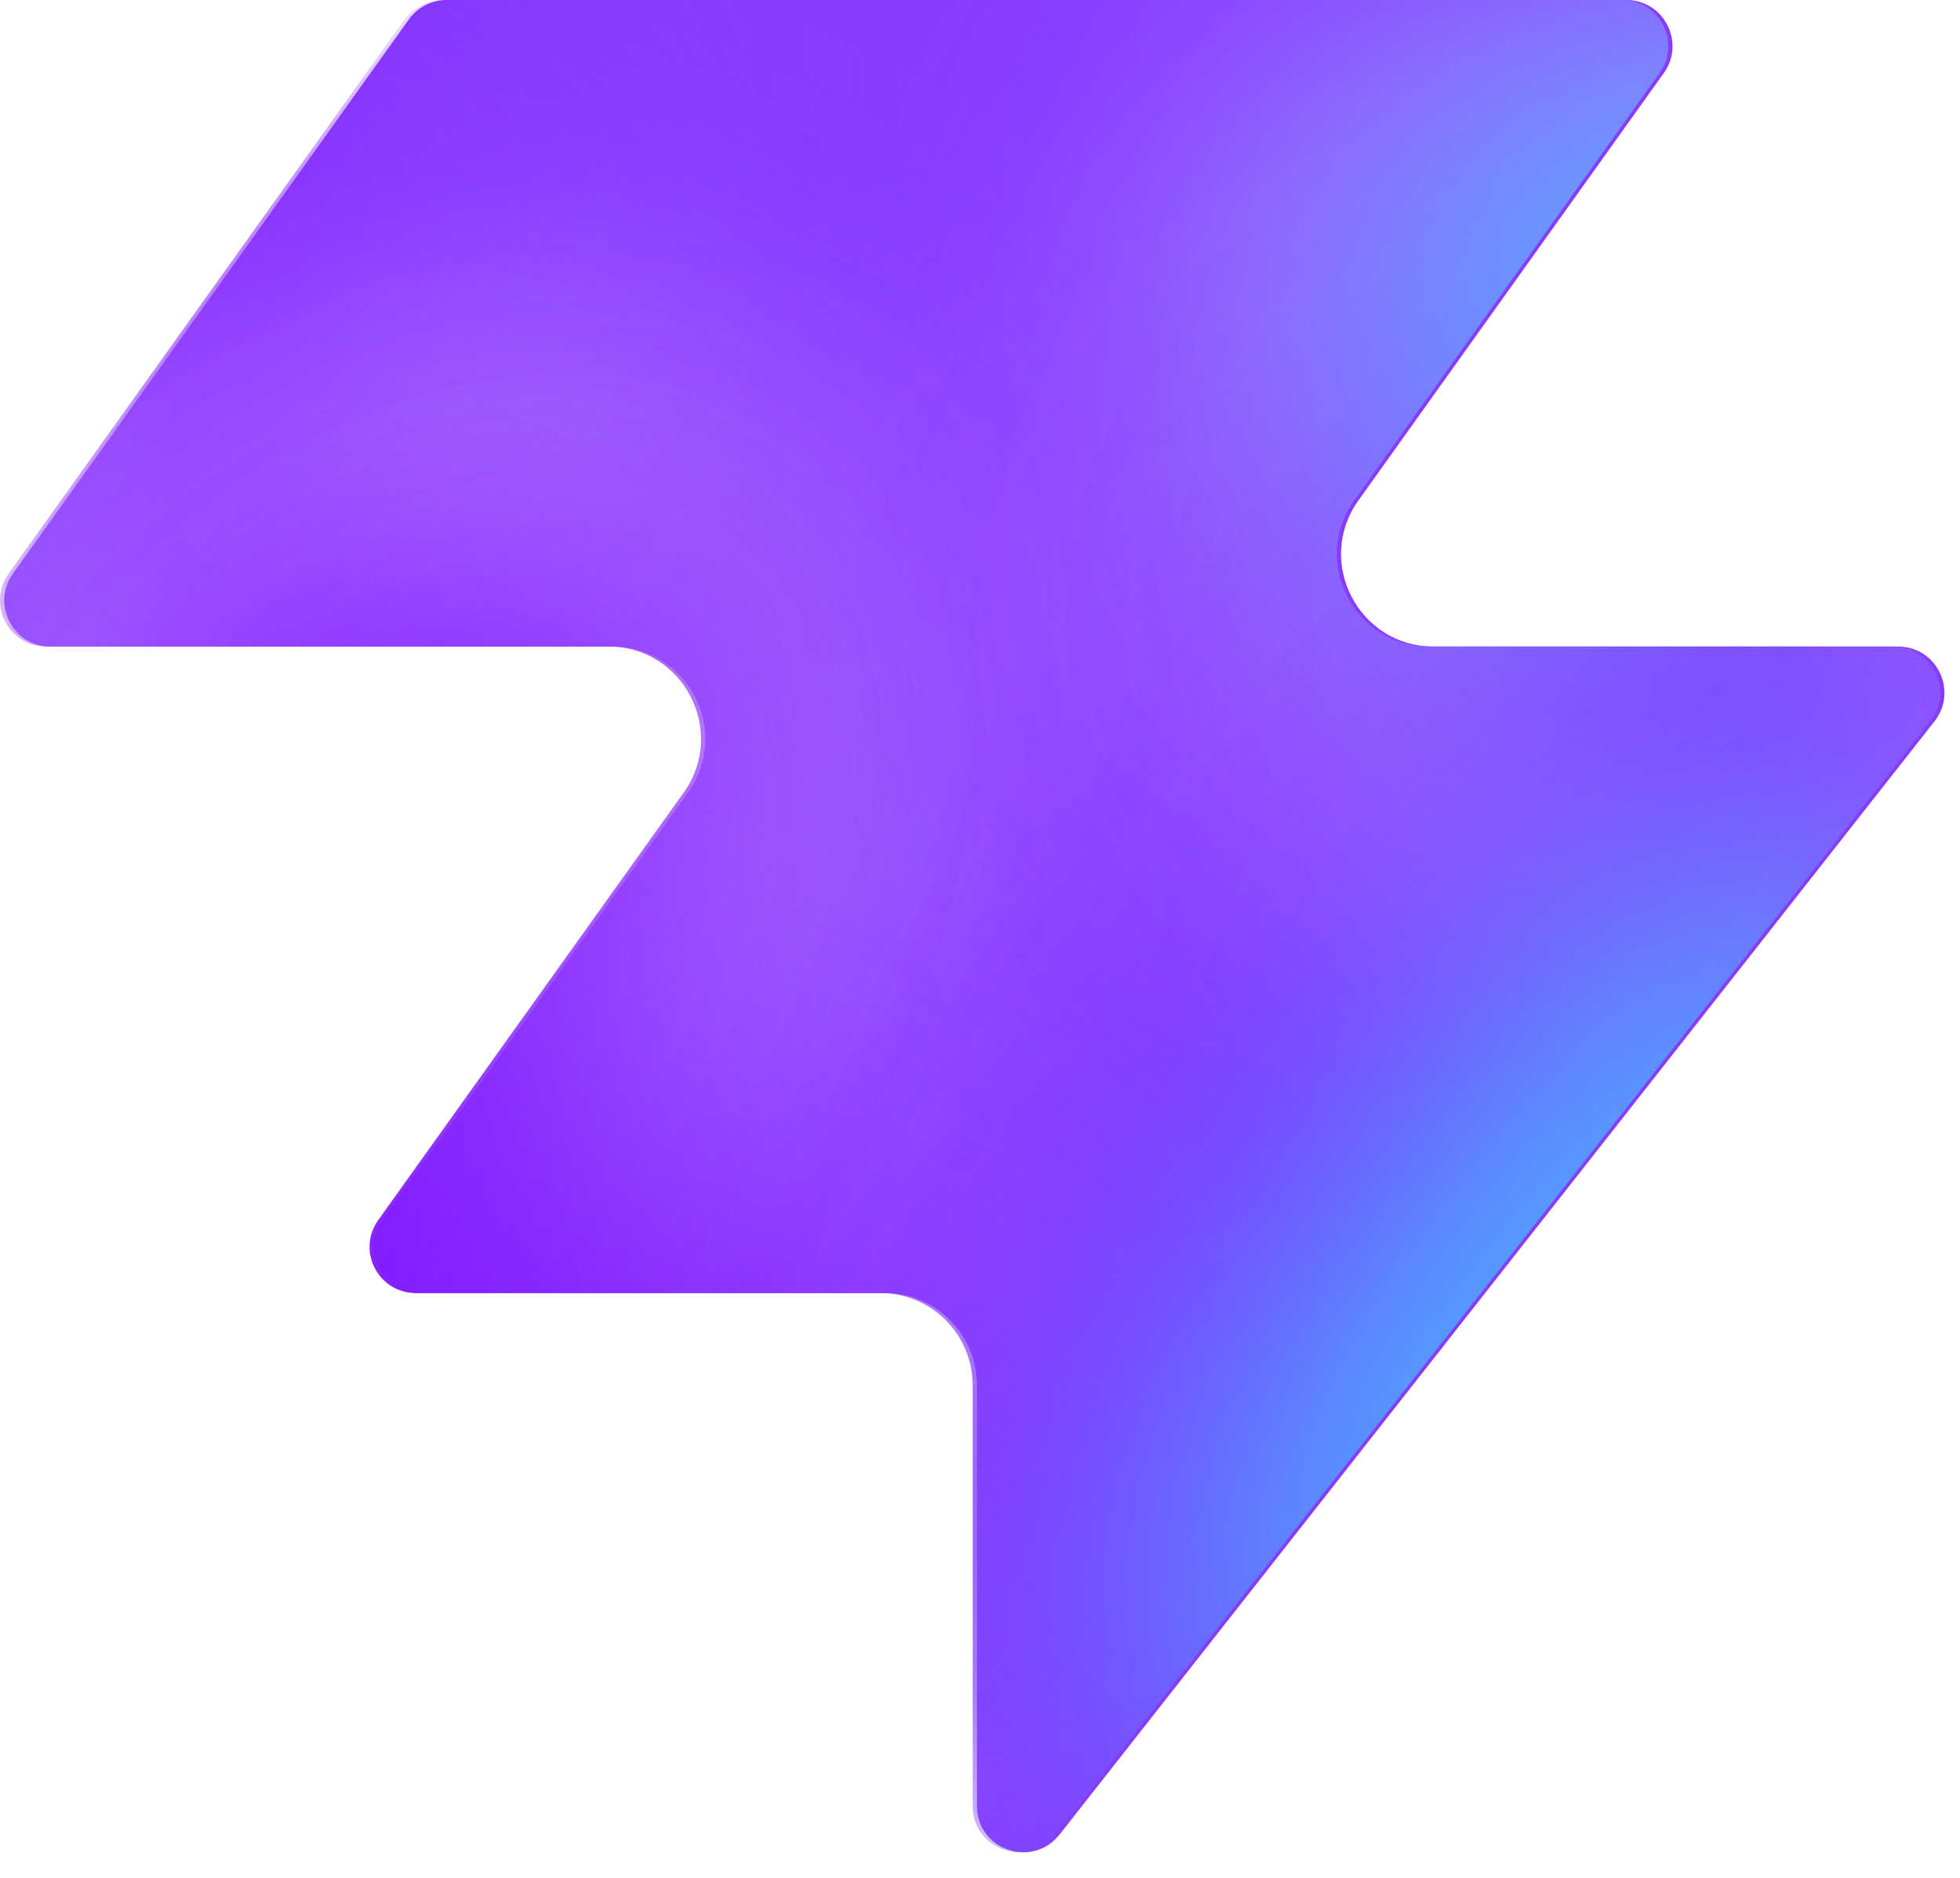
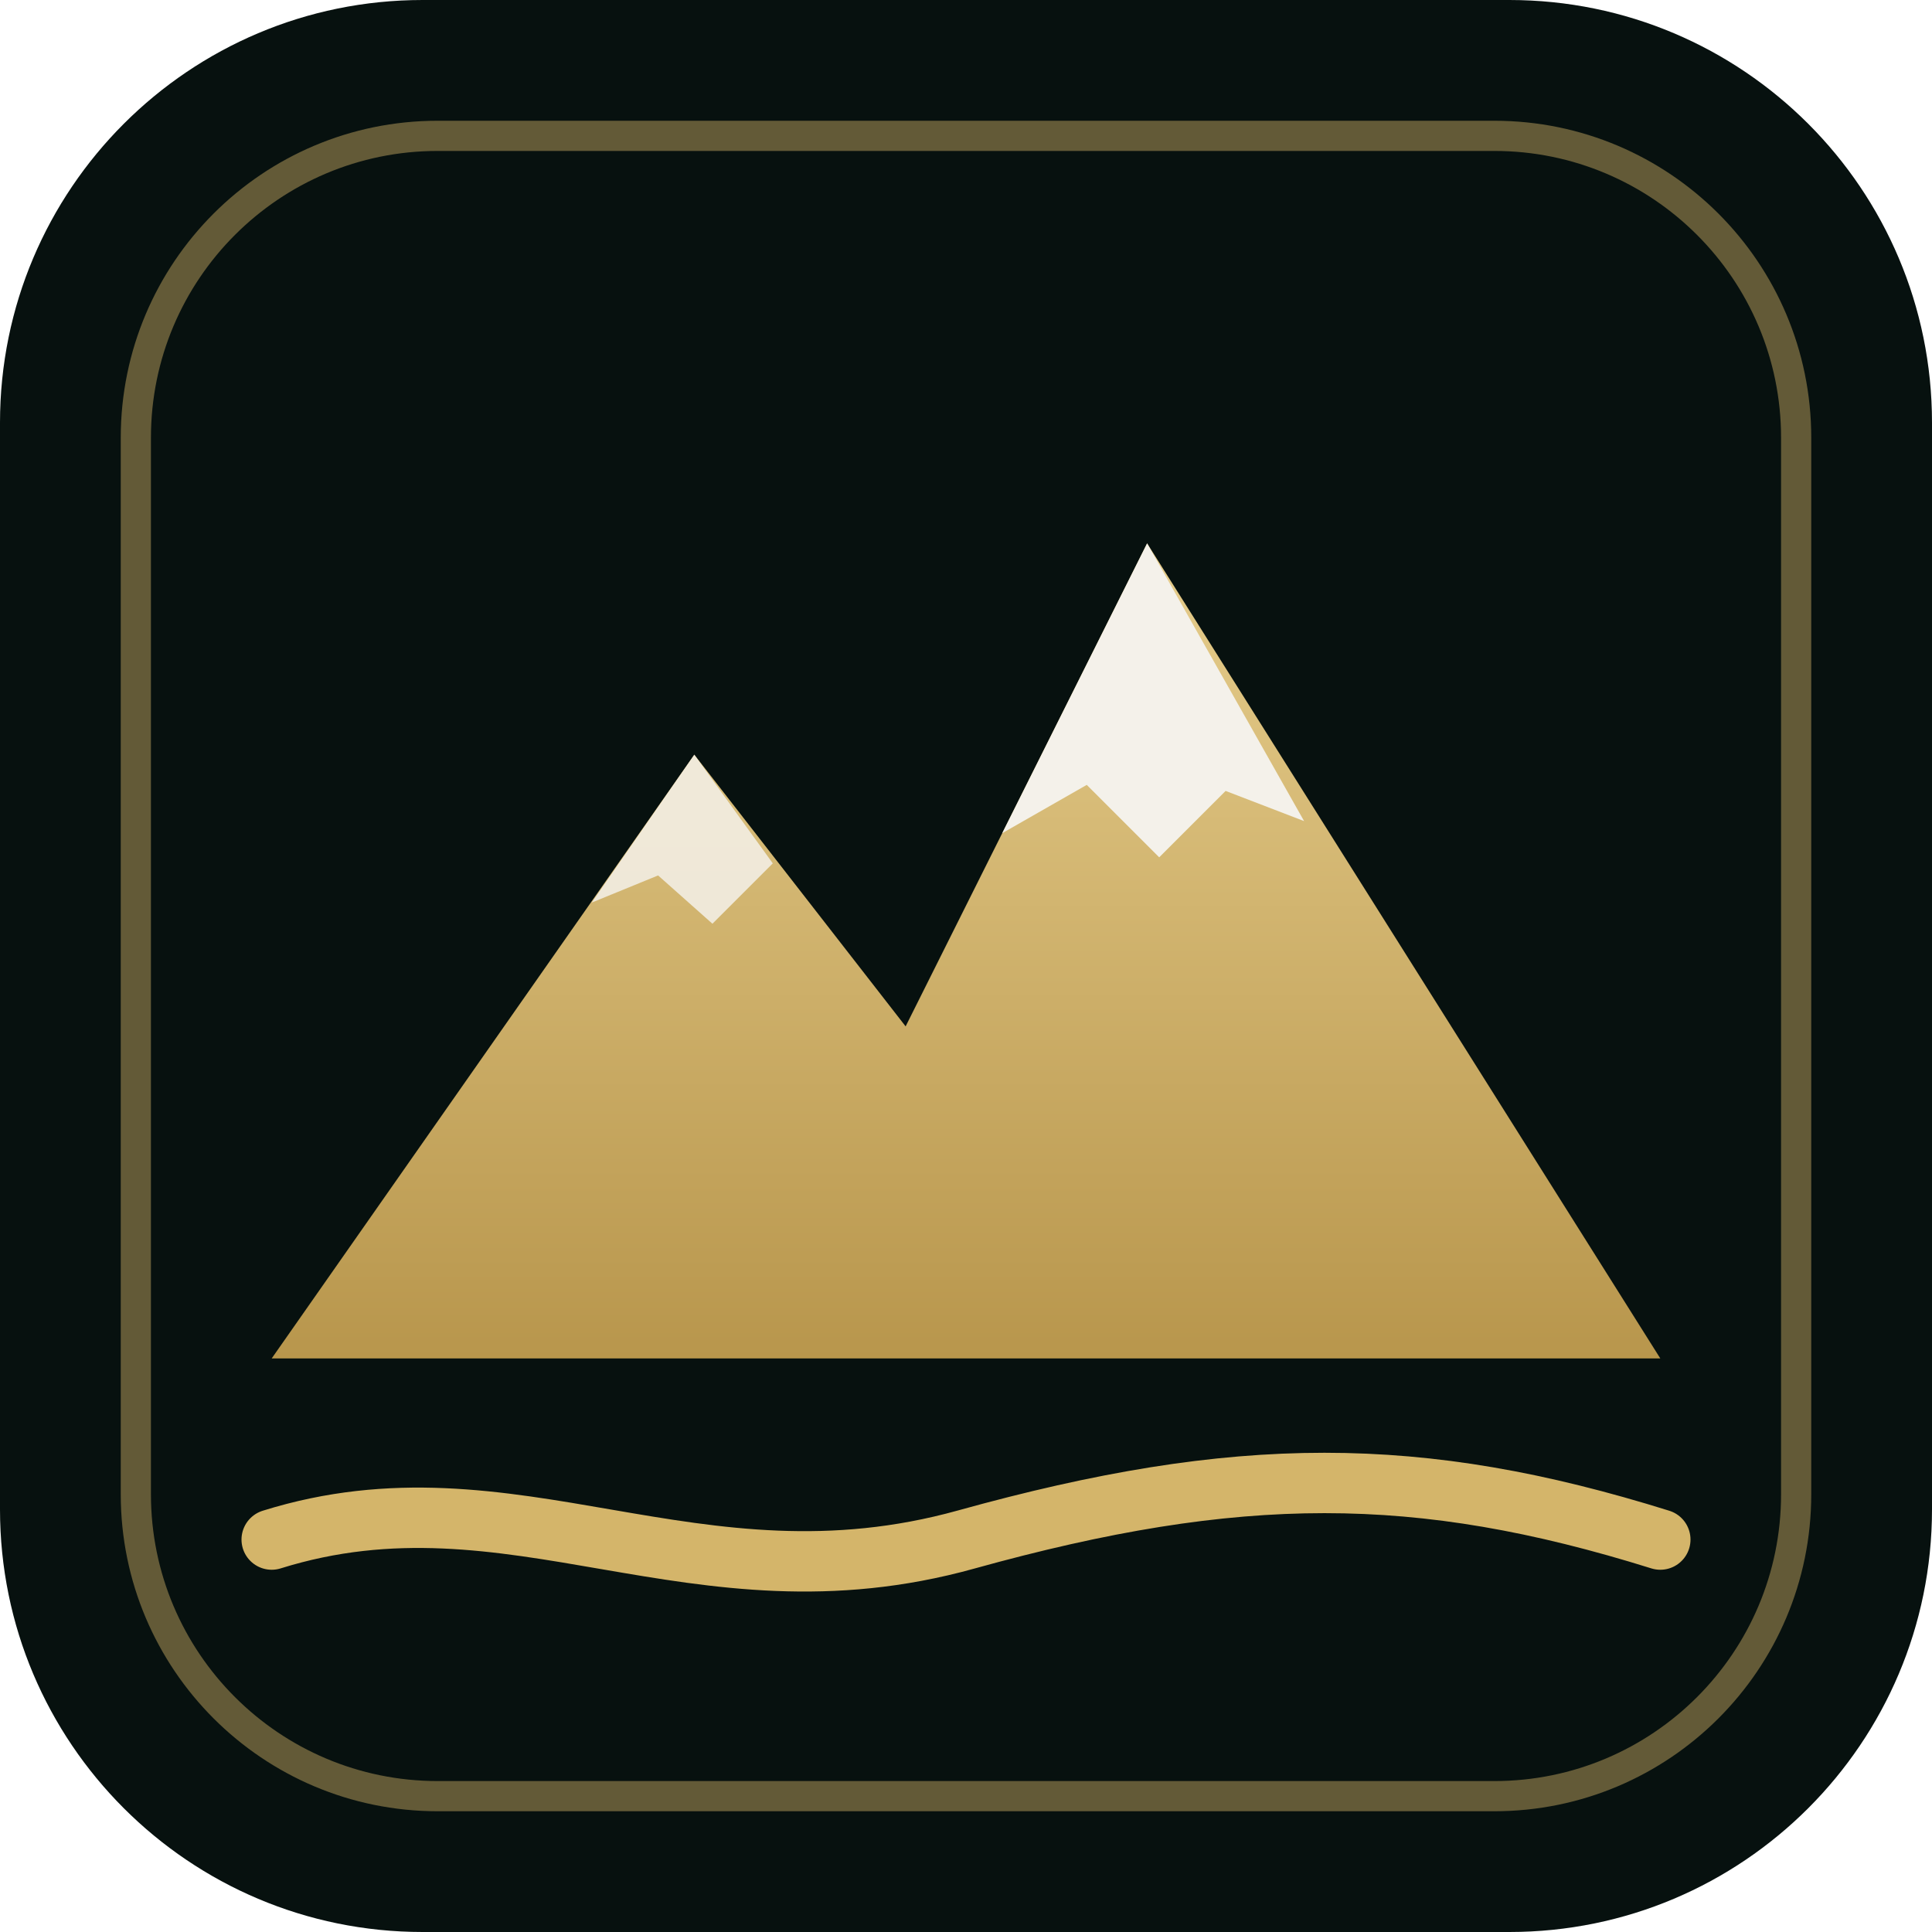
- <svg xmlns="http://www.w3.org/2000/svg" width="48" height="46" fill="none" viewBox="0 0 48 46">
-   <path fill="#863bff" d="M25.946 44.938c-.664.845-2.021.375-2.021-.698V33.937a2.26 2.26 0 0 0-2.262-2.262H10.287c-.92 0-1.456-1.04-.92-1.788l7.48-10.471c1.07-1.497 0-3.578-1.842-3.578H1.237c-.92 0-1.456-1.04-.92-1.788L10.013.474c.214-.297.556-.474.92-.474h28.894c.92 0 1.456 1.04.92 1.788l-7.48 10.471c-1.07 1.498 0 3.579 1.842 3.579h11.377c.943 0 1.473 1.088.89 1.83L25.947 44.94z" style="fill:#863bff;fill:color(display-p3 .525 .23 1);fill-opacity:1" />
-   <mask id="a" width="48" height="46" x="0" y="0" maskUnits="userSpaceOnUse" style="mask-type:alpha">
-     <path fill="#000" d="M25.842 44.938c-.664.844-2.021.375-2.021-.698V33.937a2.26 2.26 0 0 0-2.262-2.262H10.183c-.92 0-1.456-1.04-.92-1.788l7.48-10.471c1.07-1.498 0-3.579-1.842-3.579H1.133c-.92 0-1.456-1.04-.92-1.787L9.91.473c.214-.297.556-.474.92-.474h28.894c.92 0 1.456 1.04.92 1.788l-7.48 10.471c-1.07 1.498 0 3.578 1.842 3.578h11.377c.943 0 1.473 1.088.89 1.832L25.843 44.94z" style="fill:#000;fill-opacity:1" />
-   </mask>
-   <g mask="url(#a)">
-     <g filter="url(#b)">
-       <ellipse cx="5.508" cy="14.704" fill="#ede6ff" rx="5.508" ry="14.704" style="fill:#ede6ff;fill:color(display-p3 .927 .903 1);fill-opacity:1" transform="matrix(.00324 1 1 -.00324 -4.47 31.516)" />
-     </g>
-     <g filter="url(#c)">
-       <ellipse cx="10.399" cy="29.851" fill="#ede6ff" rx="10.399" ry="29.851" style="fill:#ede6ff;fill:color(display-p3 .927 .903 1);fill-opacity:1" transform="matrix(.00324 1 1 -.00324 -39.328 7.883)" />
-     </g>
-     <g filter="url(#d)">
-       <ellipse cx="5.508" cy="30.487" fill="#7e14ff" rx="5.508" ry="30.487" style="fill:#7e14ff;fill:color(display-p3 .492 .077 1);fill-opacity:1" transform="rotate(89.814 -25.913 -14.639)scale(1 -1)" />
-     </g>
-     <g filter="url(#e)">
-       <ellipse cx="5.508" cy="30.599" fill="#7e14ff" rx="5.508" ry="30.599" style="fill:#7e14ff;fill:color(display-p3 .492 .077 1);fill-opacity:1" transform="rotate(89.814 -32.644 -3.334)scale(1 -1)" />
-     </g>
-     <g filter="url(#f)">
-       <ellipse cx="5.508" cy="30.599" fill="#7e14ff" rx="5.508" ry="30.599" style="fill:#7e14ff;fill:color(display-p3 .492 .077 1);fill-opacity:1" transform="matrix(.00324 1 1 -.00324 -34.34 30.47)" />
-     </g>
-     <g filter="url(#g)">
-       <ellipse cx="14.072" cy="22.078" fill="#ede6ff" rx="14.072" ry="22.078" style="fill:#ede6ff;fill:color(display-p3 .927 .903 1);fill-opacity:1" transform="rotate(93.35 24.506 48.493)scale(-1 1)" />
-     </g>
-     <g filter="url(#h)">
-       <ellipse cx="3.47" cy="21.501" fill="#7e14ff" rx="3.47" ry="21.501" style="fill:#7e14ff;fill:color(display-p3 .492 .077 1);fill-opacity:1" transform="rotate(89.009 28.708 47.59)scale(-1 1)" />
-     </g>
-     <g filter="url(#i)">
-       <ellipse cx="3.47" cy="21.501" fill="#7e14ff" rx="3.47" ry="21.501" style="fill:#7e14ff;fill:color(display-p3 .492 .077 1);fill-opacity:1" transform="rotate(89.009 28.708 47.59)scale(-1 1)" />
-     </g>
-     <g filter="url(#j)">
-       <ellipse cx=".387" cy="8.972" fill="#7e14ff" rx="4.407" ry="29.108" style="fill:#7e14ff;fill:color(display-p3 .492 .077 1);fill-opacity:1" transform="rotate(39.51 .387 8.972)" />
-     </g>
-     <g filter="url(#k)">
-       <ellipse cx="47.523" cy="-6.092" fill="#7e14ff" rx="4.407" ry="29.108" style="fill:#7e14ff;fill:color(display-p3 .492 .077 1);fill-opacity:1" transform="rotate(37.892 47.523 -6.092)" />
-     </g>
-     <g filter="url(#l)">
-       <ellipse cx="41.412" cy="6.333" fill="#47bfff" rx="5.971" ry="9.665" style="fill:#47bfff;fill:color(display-p3 .28 .748 1);fill-opacity:1" transform="rotate(37.892 41.412 6.333)" />
-     </g>
-     <g filter="url(#m)">
-       <ellipse cx="-1.879" cy="38.332" fill="#7e14ff" rx="4.407" ry="29.108" style="fill:#7e14ff;fill:color(display-p3 .492 .077 1);fill-opacity:1" transform="rotate(37.892 -1.88 38.332)" />
-     </g>
-     <g filter="url(#n)">
-       <ellipse cx="-1.879" cy="38.332" fill="#7e14ff" rx="4.407" ry="29.108" style="fill:#7e14ff;fill:color(display-p3 .492 .077 1);fill-opacity:1" transform="rotate(37.892 -1.88 38.332)" />
-     </g>
-     <g filter="url(#o)">
-       <ellipse cx="35.651" cy="29.907" fill="#7e14ff" rx="4.407" ry="29.108" style="fill:#7e14ff;fill:color(display-p3 .492 .077 1);fill-opacity:1" transform="rotate(37.892 35.651 29.907)" />
-     </g>
-     <g filter="url(#p)">
-       <ellipse cx="38.418" cy="32.4" fill="#47bfff" rx="5.971" ry="15.297" style="fill:#47bfff;fill:color(display-p3 .28 .748 1);fill-opacity:1" transform="rotate(37.892 38.418 32.4)" />
-     </g>
-   </g>
+ <svg xmlns="http://www.w3.org/2000/svg" width="64" height="64" viewBox="0 0 64 64">
  <defs>
-     <filter id="b" width="60.045" height="41.654" x="-19.77" y="16.149" color-interpolation-filters="sRGB" filterUnits="userSpaceOnUse">
-       <feFlood flood-opacity="0" result="BackgroundImageFix" />
-       <feBlend in="SourceGraphic" in2="BackgroundImageFix" result="shape" />
-       <feGaussianBlur result="effect1_foregroundBlur_2002_17158" stdDeviation="7.659" />
-     </filter>
-     <filter id="c" width="90.34" height="51.437" x="-54.613" y="-7.533" color-interpolation-filters="sRGB" filterUnits="userSpaceOnUse">
-       <feFlood flood-opacity="0" result="BackgroundImageFix" />
-       <feBlend in="SourceGraphic" in2="BackgroundImageFix" result="shape" />
-       <feGaussianBlur result="effect1_foregroundBlur_2002_17158" stdDeviation="7.659" />
-     </filter>
-     <filter id="d" width="79.355" height="29.4" x="-49.64" y="2.03" color-interpolation-filters="sRGB" filterUnits="userSpaceOnUse">
-       <feFlood flood-opacity="0" result="BackgroundImageFix" />
-       <feBlend in="SourceGraphic" in2="BackgroundImageFix" result="shape" />
-       <feGaussianBlur result="effect1_foregroundBlur_2002_17158" stdDeviation="4.596" />
-     </filter>
-     <filter id="e" width="79.579" height="29.4" x="-45.045" y="20.029" color-interpolation-filters="sRGB" filterUnits="userSpaceOnUse">
-       <feFlood flood-opacity="0" result="BackgroundImageFix" />
-       <feBlend in="SourceGraphic" in2="BackgroundImageFix" result="shape" />
-       <feGaussianBlur result="effect1_foregroundBlur_2002_17158" stdDeviation="4.596" />
-     </filter>
-     <filter id="f" width="79.579" height="29.4" x="-43.513" y="21.178" color-interpolation-filters="sRGB" filterUnits="userSpaceOnUse">
-       <feFlood flood-opacity="0" result="BackgroundImageFix" />
-       <feBlend in="SourceGraphic" in2="BackgroundImageFix" result="shape" />
-       <feGaussianBlur result="effect1_foregroundBlur_2002_17158" stdDeviation="4.596" />
-     </filter>
-     <filter id="g" width="74.749" height="58.852" x="15.756" y="-17.901" color-interpolation-filters="sRGB" filterUnits="userSpaceOnUse">
-       <feFlood flood-opacity="0" result="BackgroundImageFix" />
-       <feBlend in="SourceGraphic" in2="BackgroundImageFix" result="shape" />
-       <feGaussianBlur result="effect1_foregroundBlur_2002_17158" stdDeviation="7.659" />
-     </filter>
-     <filter id="h" width="61.377" height="25.362" x="23.548" y="2.284" color-interpolation-filters="sRGB" filterUnits="userSpaceOnUse">
-       <feFlood flood-opacity="0" result="BackgroundImageFix" />
-       <feBlend in="SourceGraphic" in2="BackgroundImageFix" result="shape" />
-       <feGaussianBlur result="effect1_foregroundBlur_2002_17158" stdDeviation="4.596" />
-     </filter>
-     <filter id="i" width="61.377" height="25.362" x="23.548" y="2.284" color-interpolation-filters="sRGB" filterUnits="userSpaceOnUse">
-       <feFlood flood-opacity="0" result="BackgroundImageFix" />
-       <feBlend in="SourceGraphic" in2="BackgroundImageFix" result="shape" />
-       <feGaussianBlur result="effect1_foregroundBlur_2002_17158" stdDeviation="4.596" />
-     </filter>
-     <filter id="j" width="56.045" height="63.649" x="-27.636" y="-22.853" color-interpolation-filters="sRGB" filterUnits="userSpaceOnUse">
-       <feFlood flood-opacity="0" result="BackgroundImageFix" />
-       <feBlend in="SourceGraphic" in2="BackgroundImageFix" result="shape" />
-       <feGaussianBlur result="effect1_foregroundBlur_2002_17158" stdDeviation="4.596" />
-     </filter>
-     <filter id="k" width="54.814" height="64.646" x="20.116" y="-38.415" color-interpolation-filters="sRGB" filterUnits="userSpaceOnUse">
-       <feFlood flood-opacity="0" result="BackgroundImageFix" />
-       <feBlend in="SourceGraphic" in2="BackgroundImageFix" result="shape" />
-       <feGaussianBlur result="effect1_foregroundBlur_2002_17158" stdDeviation="4.596" />
-     </filter>
-     <filter id="l" width="33.541" height="35.313" x="24.641" y="-11.323" color-interpolation-filters="sRGB" filterUnits="userSpaceOnUse">
-       <feFlood flood-opacity="0" result="BackgroundImageFix" />
-       <feBlend in="SourceGraphic" in2="BackgroundImageFix" result="shape" />
-       <feGaussianBlur result="effect1_foregroundBlur_2002_17158" stdDeviation="4.596" />
-     </filter>
-     <filter id="m" width="54.814" height="64.646" x="-29.286" y="6.009" color-interpolation-filters="sRGB" filterUnits="userSpaceOnUse">
-       <feFlood flood-opacity="0" result="BackgroundImageFix" />
-       <feBlend in="SourceGraphic" in2="BackgroundImageFix" result="shape" />
-       <feGaussianBlur result="effect1_foregroundBlur_2002_17158" stdDeviation="4.596" />
-     </filter>
-     <filter id="n" width="54.814" height="64.646" x="-29.286" y="6.009" color-interpolation-filters="sRGB" filterUnits="userSpaceOnUse">
-       <feFlood flood-opacity="0" result="BackgroundImageFix" />
-       <feBlend in="SourceGraphic" in2="BackgroundImageFix" result="shape" />
-       <feGaussianBlur result="effect1_foregroundBlur_2002_17158" stdDeviation="4.596" />
-     </filter>
-     <filter id="o" width="54.814" height="64.646" x="8.244" y="-2.416" color-interpolation-filters="sRGB" filterUnits="userSpaceOnUse">
-       <feFlood flood-opacity="0" result="BackgroundImageFix" />
-       <feBlend in="SourceGraphic" in2="BackgroundImageFix" result="shape" />
-       <feGaussianBlur result="effect1_foregroundBlur_2002_17158" stdDeviation="4.596" />
-     </filter>
-     <filter id="p" width="39.409" height="43.623" x="18.713" y="10.588" color-interpolation-filters="sRGB" filterUnits="userSpaceOnUse">
-       <feFlood flood-opacity="0" result="BackgroundImageFix" />
-       <feBlend in="SourceGraphic" in2="BackgroundImageFix" result="shape" />
-       <feGaussianBlur result="effect1_foregroundBlur_2002_17158" stdDeviation="4.596" />
-     </filter>
+     <linearGradient id="g" x1="0" y1="0" x2="0" y2="1">
+       <stop offset="0" stop-color="#e6cd8c" />
+       <stop offset="1" stop-color="#b8964c" />
+     </linearGradient>
  </defs>
+   <rect width="64" height="64" rx="14" fill="#07110f" />
+   <rect x="4.5" y="4.5" width="55" height="55" rx="10" fill="none" stroke="#d4b56a" stroke-opacity=".45" />
+   <path d="M9 45 L23 25 L30 34 L38 18 L55 45 Z" fill="url(#g)" />
+   <path d="M38 18 L33.2 27.6 L36 26 L38.4 28.4 L40.6 26.2 L43.2 27.2 Z" fill="#f4f1ea" />
+   <path d="M23 25 L19.6 29.9 L21.8 29 L23.6 30.6 L25.6 28.6 Z" fill="#f4f1ea" opacity=".85" />
+   <path d="M9 51 C17 48.5 23 53.5 32 51 S47 48.5 55 51" fill="none" stroke="#d4b56a" stroke-width="2" stroke-linecap="round" />
</svg>
